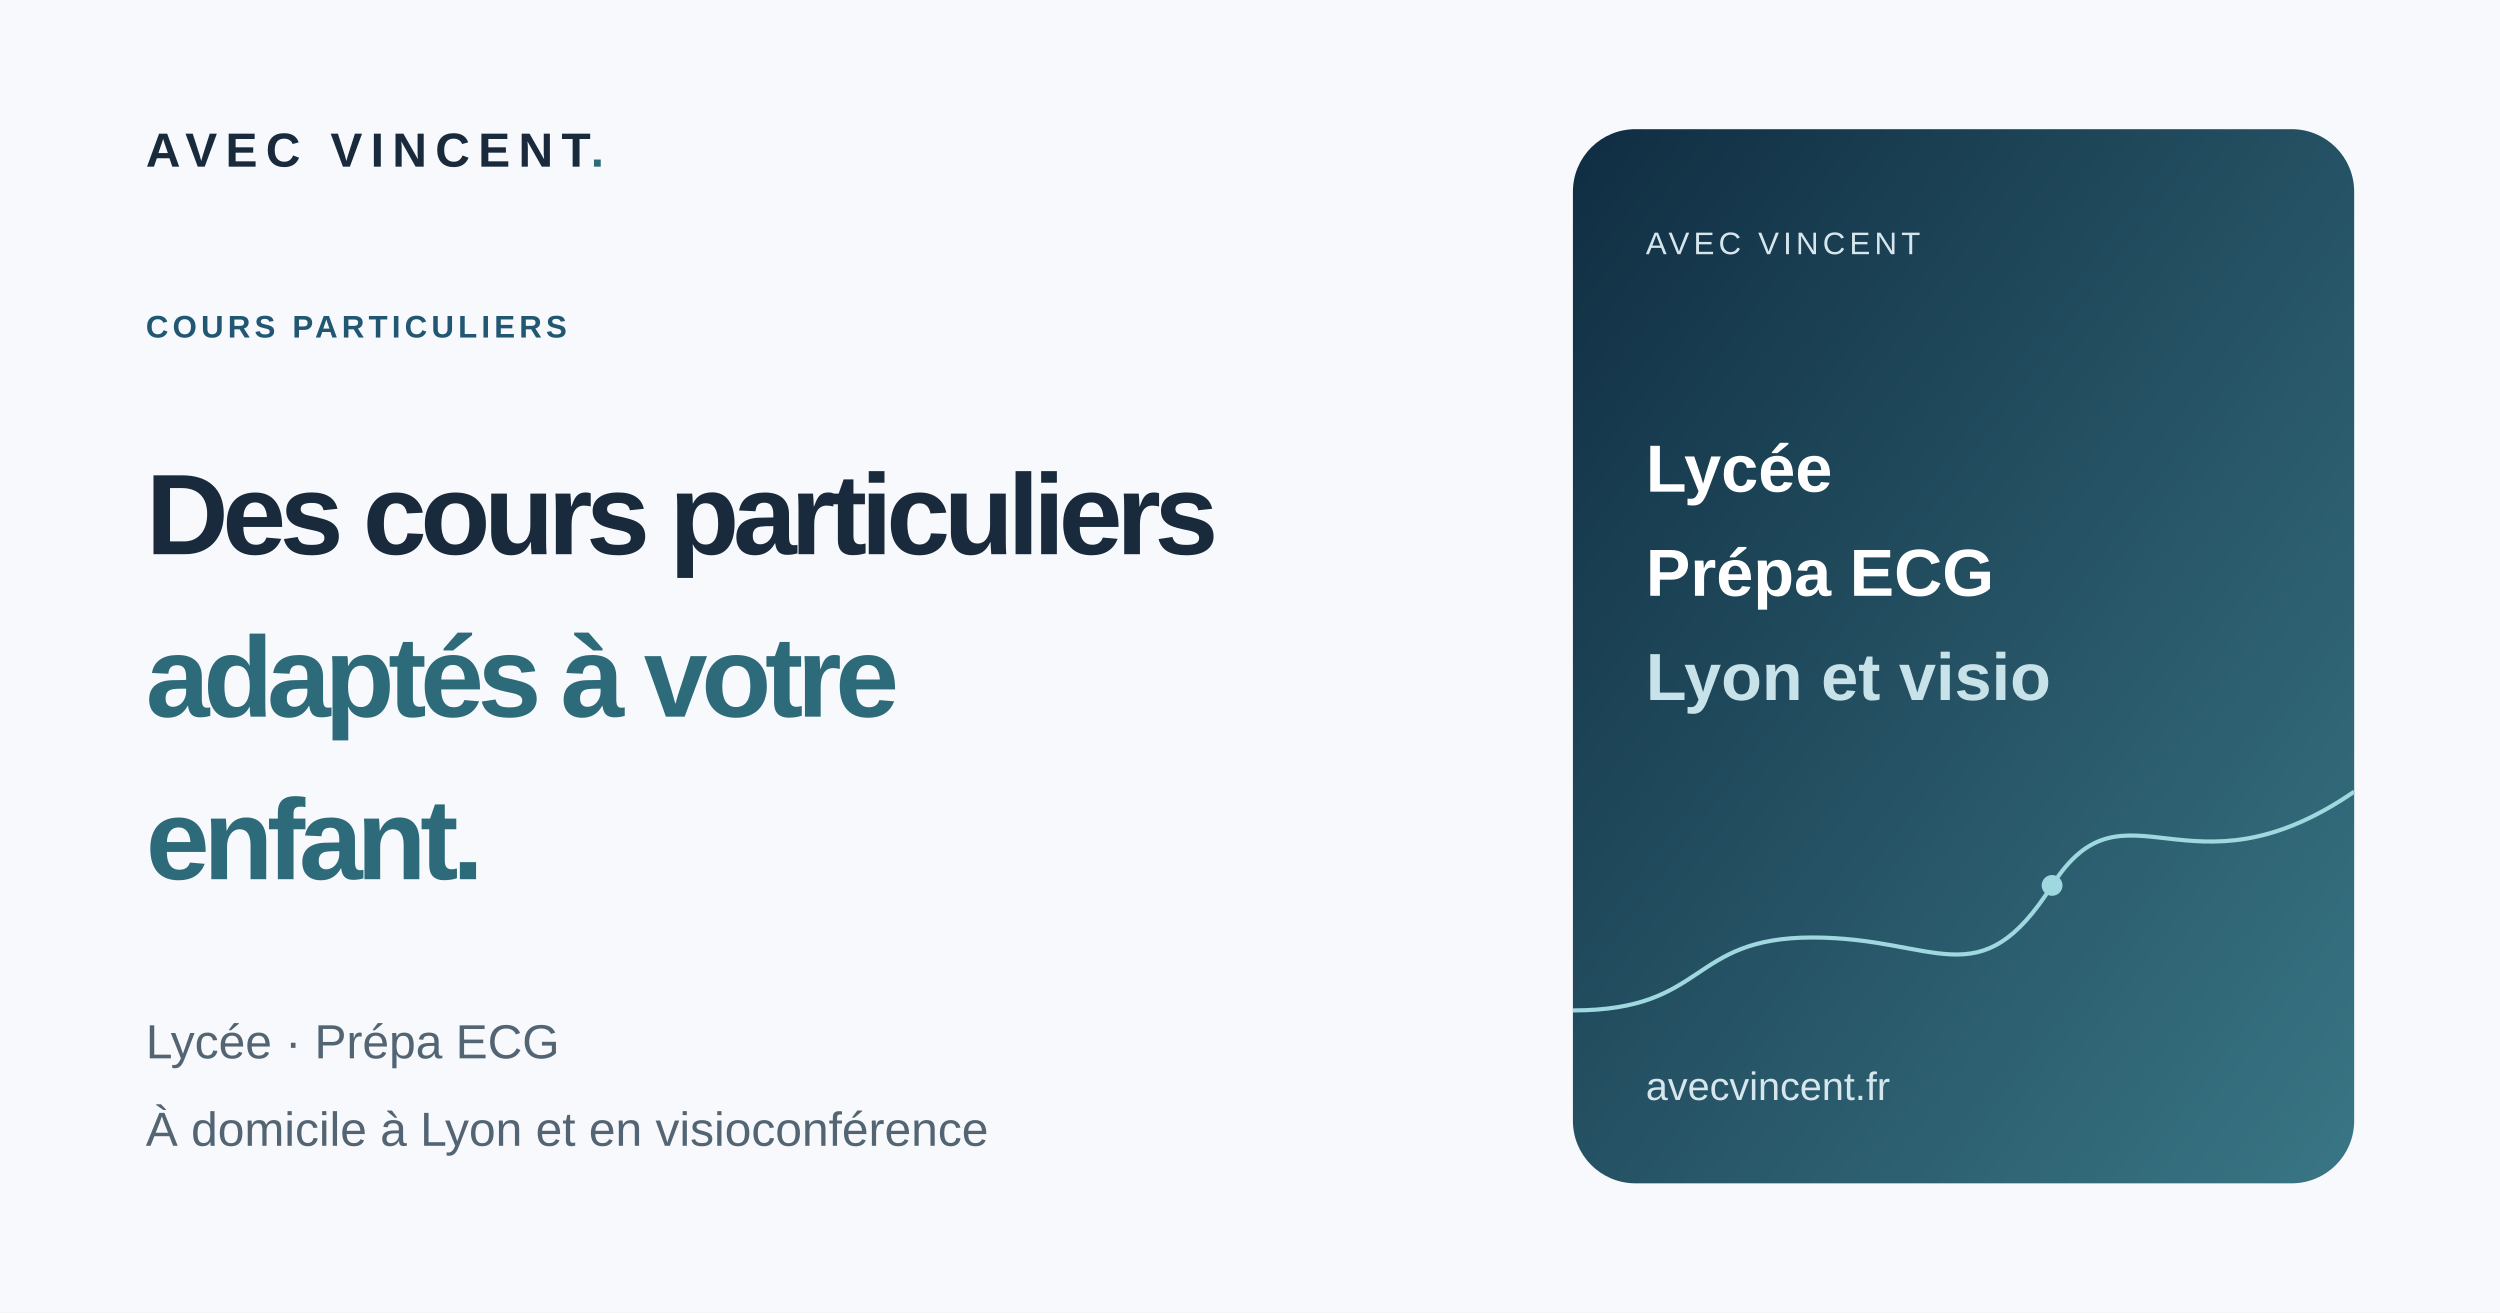
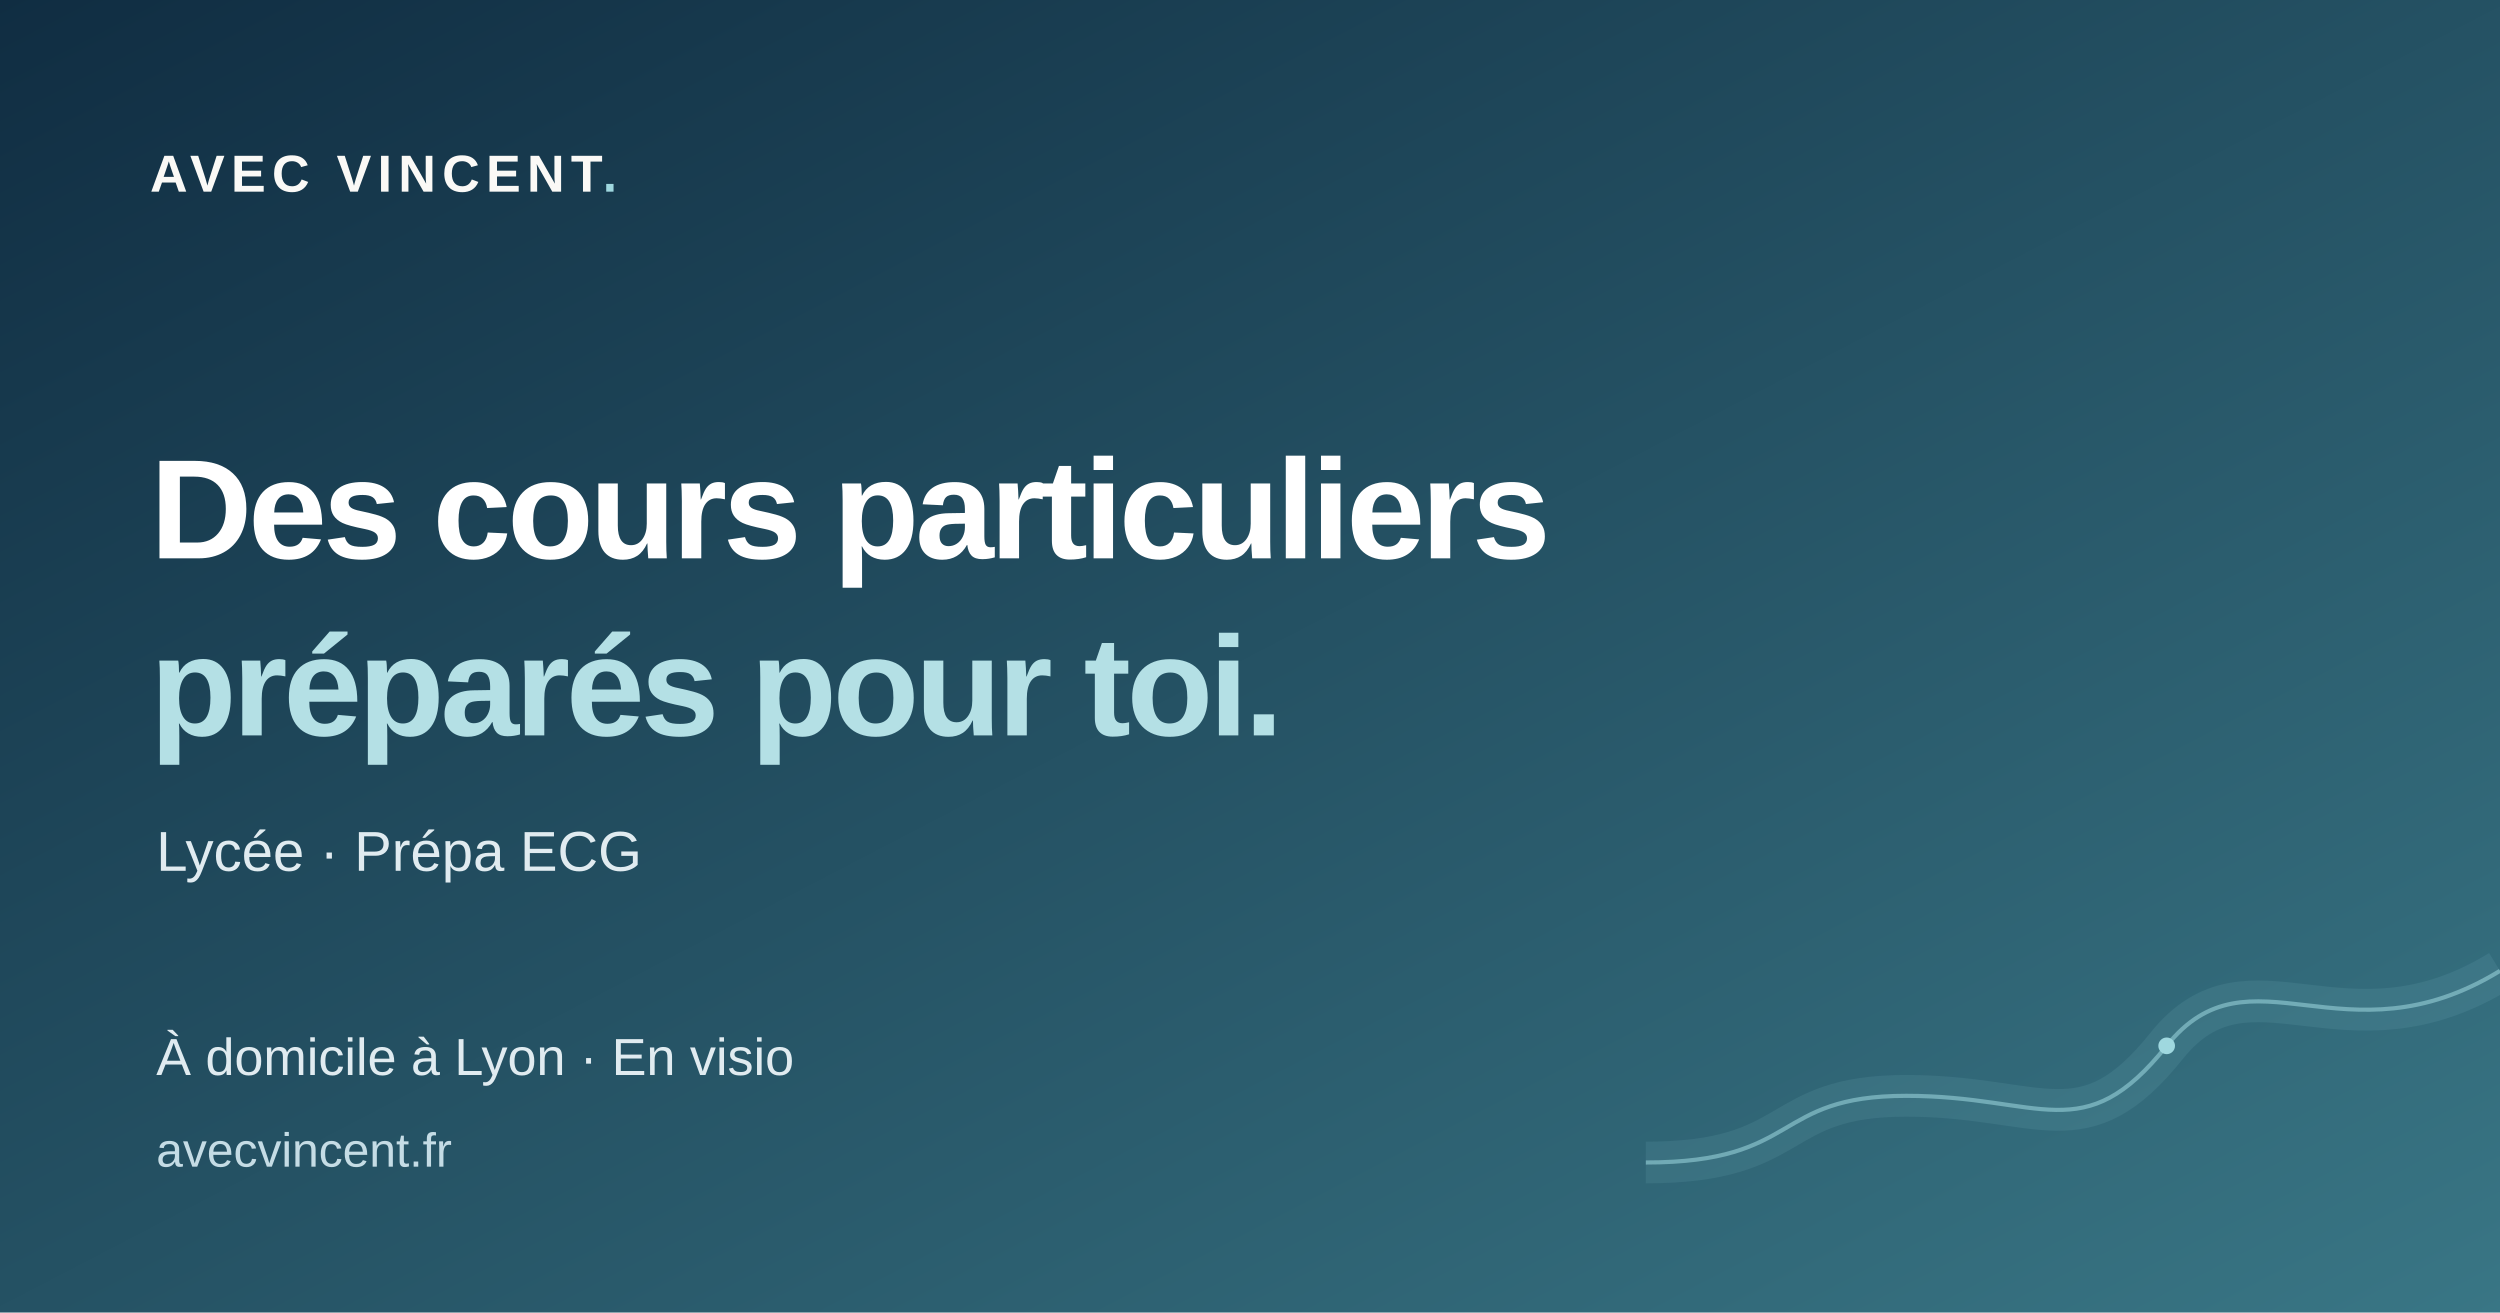
<svg xmlns="http://www.w3.org/2000/svg" width="1200" height="630" viewBox="0 0 1200 630" role="img" aria-labelledby="title desc">
  <defs>
    <linearGradient id="blue" x2="1" y2="1">
      <stop stop-color="#102d42" />
      <stop offset="1" stop-color="#397685" />
    </linearGradient>
  </defs>
-   <rect width="1200" height="630" fill="#f7f9fc" />
-   <text x="70" y="80" fill="#182a3b" font-family="Arial, sans-serif" font-size="23" font-weight="700" letter-spacing="4">AVEC VINCENT<tspan fill="#2d6a7a">.</tspan>
+   <rect width="1200" height="630" fill="url(#blue)" />
+   <text x="72" y="92" font-family="Arial, sans-serif" font-size="25" font-weight="700" letter-spacing="3" fill="#faf9f6">AVEC VINCENT<tspan fill="#9fd8df">.</tspan>
  </text>
-   <text x="70" y="162" fill="#225773" font-family="Arial, sans-serif" font-size="15" font-weight="700" letter-spacing="2">COURS PARTICULIERS</text>
-   <text x="70" y="266" fill="#182a3b" font-family="Arial, sans-serif" font-size="55" font-weight="700" letter-spacing="-3">Des cours particuliers</text>
-   <text x="70" y="344" fill="#2d6a7a" font-family="Arial, sans-serif" font-size="55" font-weight="700" letter-spacing="-3">adaptés à votre</text>
-   <text x="70" y="422" fill="#2d6a7a" font-family="Arial, sans-serif" font-size="55" font-weight="700" letter-spacing="-3">enfant.</text>
-   <text x="70" y="508" fill="#536473" font-family="Arial, sans-serif" font-size="23">Lycée · Prépa ECG</text>
-   <text x="70" y="550" fill="#536473" font-family="Arial, sans-serif" font-size="23">À domicile à Lyon et en visioconférence</text>
-   <rect x="755" y="62" width="375" height="506" rx="30" fill="url(#blue)" />
-   <text x="790" y="122" fill="#d7e6ed" font-family="Arial, sans-serif" font-size="15" letter-spacing="2">AVEC VINCENT</text>
-   <text x="790" y="236" fill="white" font-family="Arial, sans-serif" font-size="32" font-weight="700">Lycée</text>
-   <text x="790" y="286" fill="white" font-family="Arial, sans-serif" font-size="32" font-weight="700">Prépa ECG</text>
-   <text x="790" y="336" fill="#c7e2e8" font-family="Arial, sans-serif" font-size="32" font-weight="700">Lyon et visio</text>
-   <path d="M755 485C820 485 810 450 870 450S950 480 985 425 1050 435 1130 380" stroke="#9fd8df" stroke-width="2" fill="none" />
-   <circle cx="985" cy="425" r="5" fill="#9fd8df" />
-   <text x="790" y="528" fill="#d7e6ed" font-family="Arial, sans-serif" font-size="19">avecvincent.fr</text>
+   <text x="72" y="268" font-family="Arial, sans-serif" font-size="68" font-weight="700" letter-spacing="-2" fill="#fff">Des cours particuliers</text>
+   <text x="72" y="353" font-family="Arial, sans-serif" font-size="68" font-weight="700" letter-spacing="-2" fill="#b4e0e5">préparés pour toi.</text>
+   <text x="75" y="418" font-family="Arial, sans-serif" font-size="27" fill="#e0ebf0">Lycée · Prépa ECG</text>
+   <path d="M790 558C865 558 850 526 915 526S1000 552 1040 502 1125 512 1200 466" stroke="#9fd8df" stroke-opacity=".10" stroke-width="20" fill="none" />
+   <path d="M790 558C865 558 850 526 915 526S1000 552 1040 502 1125 512 1200 466" stroke="#9fd8df" stroke-opacity=".55" stroke-width="2" fill="none" />
+   <circle cx="1040" cy="502" r="4" fill="#9fd8df" />
+   <text x="75" y="516" font-family="Arial, sans-serif" font-size="25" fill="#e0ebf0">À domicile à Lyon · En visio</text>
+   <text x="75" y="560" font-family="Arial, sans-serif" font-size="23" fill="#c5dce5">avecvincent.fr</text>
</svg>
